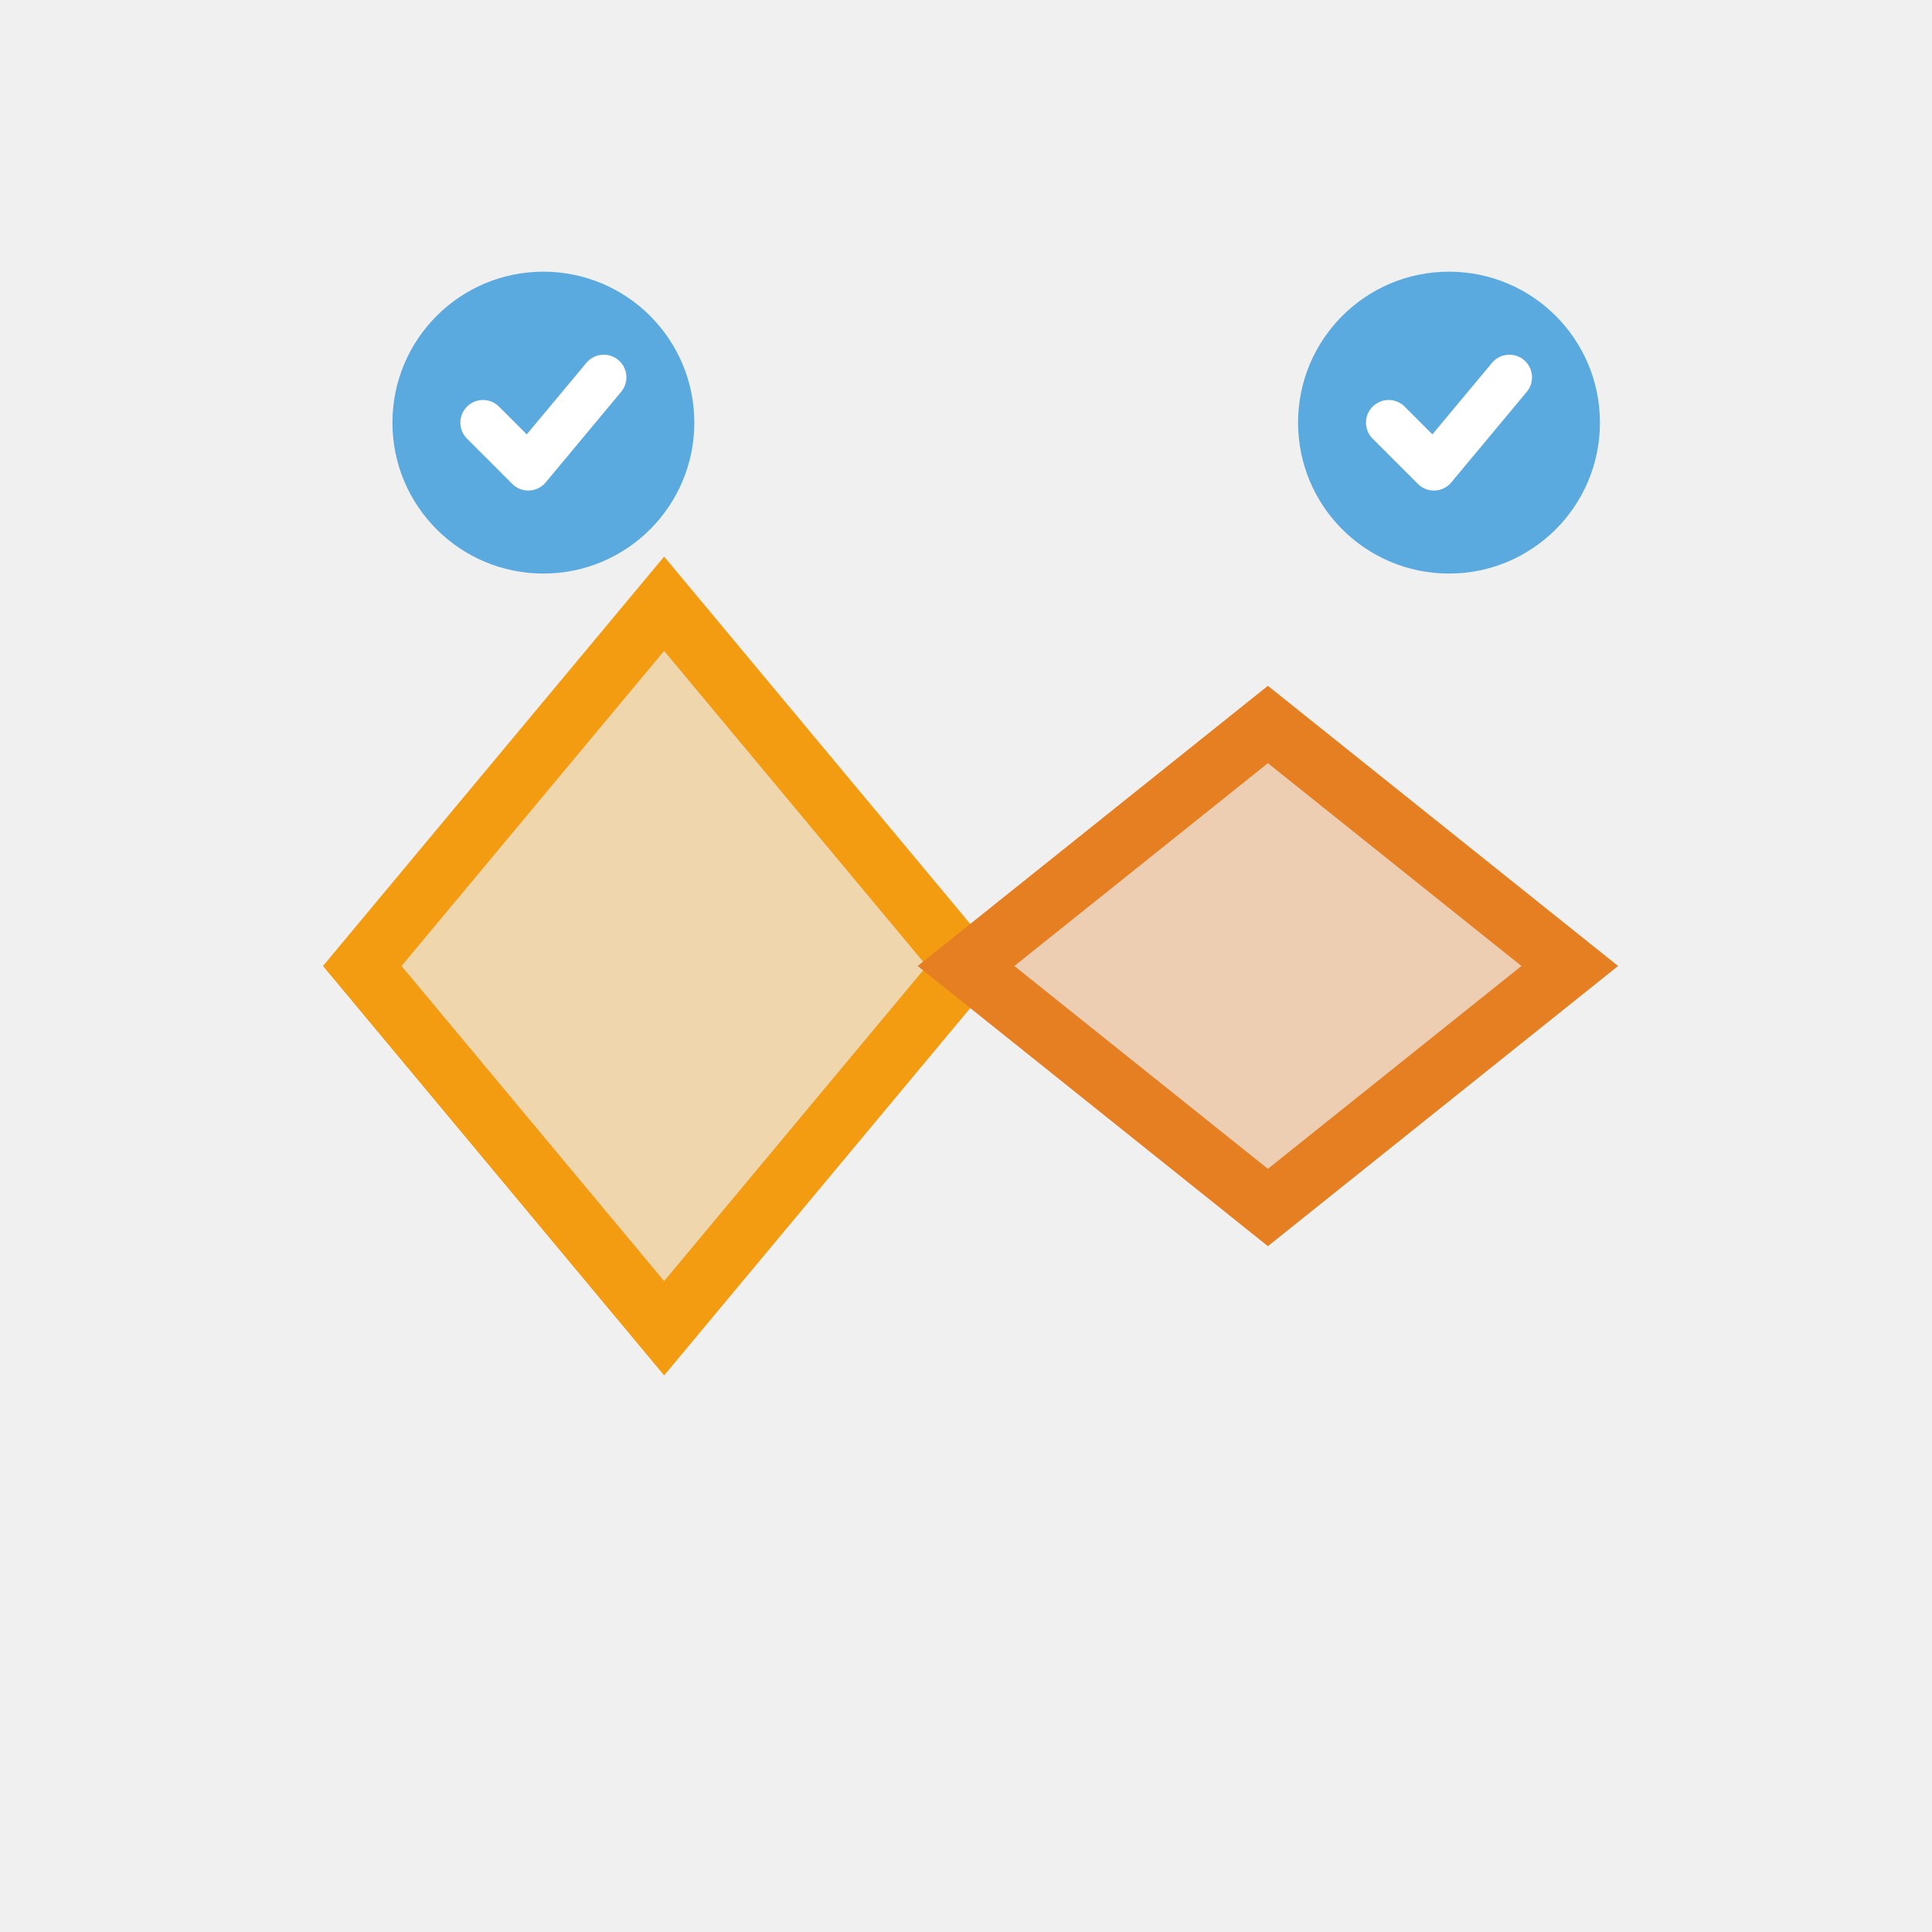
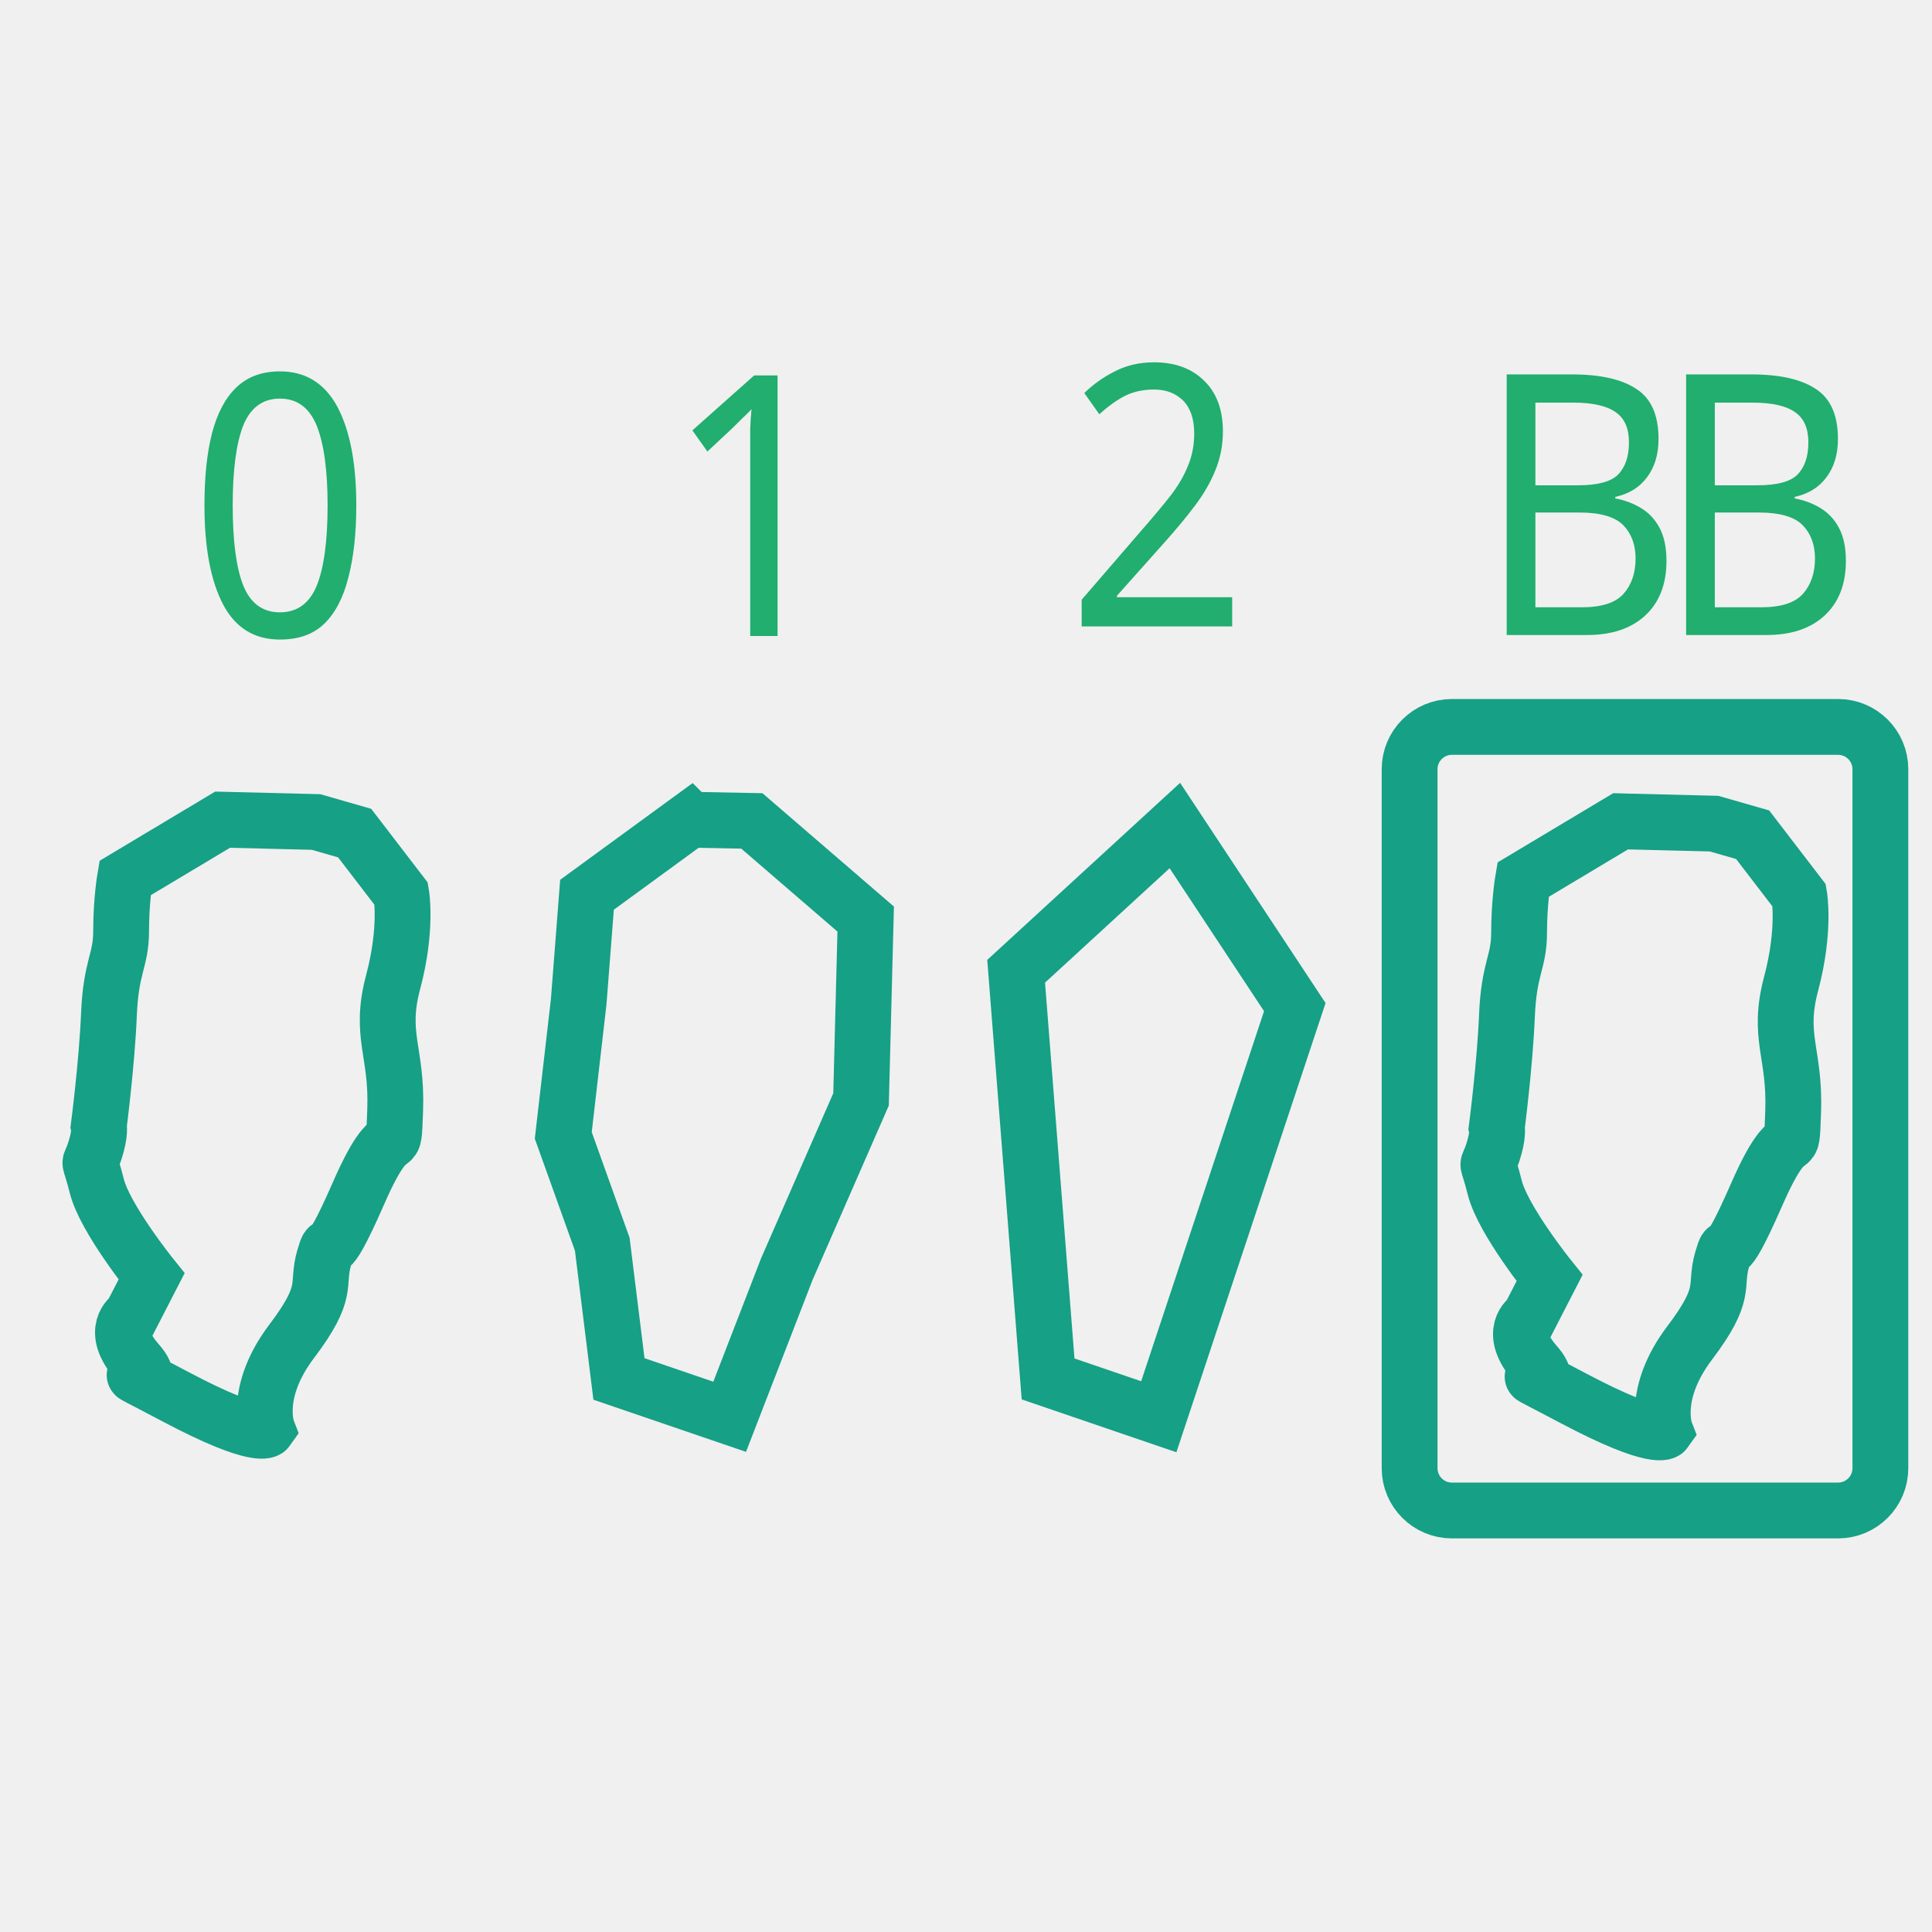
- <svg xmlns="http://www.w3.org/2000/svg" width="64" height="64" viewBox="0 0 64 64">
-   <path d="M 12 32 L 22 20 L 32 32 L 22 44 Z" fill="#F39C12" opacity="0.3" />
-   <path d="M 12 32 L 22 20 L 32 32 L 22 44 Z" fill="none" stroke="#F39C12" stroke-width="2" />
-   <path d="M 32 32 L 42 24 L 52 32 L 42 40 Z" fill="#E67E22" opacity="0.3" />
-   <path d="M 32 32 L 42 24 L 52 32 L 42 40 Z" fill="none" stroke="#E67E22" stroke-width="2" />
-   <circle cx="18" cy="14" r="5" fill="#3498DB" opacity="0.8" />
-   <path d="M 16 14 L 17.5 15.5 L 20 12.5" fill="none" stroke="white" stroke-width="1.5" stroke-linecap="round" stroke-linejoin="round" />
-   <circle cx="48" cy="14" r="5" fill="#3498DB" opacity="0.8" />
-   <path d="M 46 14 L 47.5 15.5 L 50 12.5" fill="none" stroke="white" stroke-width="1.5" stroke-linecap="round" stroke-linejoin="round" />
+ <svg xmlns="http://www.w3.org/2000/svg" width="64" height="64" viewBox="0 0 64 64" version="1.1" id="svg6">
+   <defs id="defs6">
+     </defs>
+   <path style="fill:none;fill-rule:evenodd;stroke:#16a085;stroke-width:1.849;stroke-miterlimit:3.8;stroke-dasharray:none;paint-order:stroke markers fill" d="m 7.374,27.153 -3.233,1.935 c 0,0 -0.129,0.753 -0.129,1.751 0,0.998 -0.336,1.152 -0.403,2.765 -0.067,1.613 -0.336,3.686 -0.336,3.686 0,0 0.067,0.23 -0.134,0.845 -0.202,0.614 -0.202,0.077 0.067,1.152 0.269,1.075 1.815,2.995 1.815,2.995 l -0.672,1.306 c 0,0 -0.74,0.461 0.202,1.536 0.941,1.075 -1.479,-0.307 1.278,1.152 2.757,1.459 3.026,1.075 3.026,1.075 0,0 -0.471,-1.229 0.807,-2.918 1.278,-1.69 0.807,-1.843 1.076,-2.765 0.269,-0.922 -0.067,0.614 1.143,-2.15 1.21,-2.765 1.143,-0.845 1.21,-2.765 0.067,-1.92 -0.538,-2.457 -0.067,-4.224 0.471,-1.766 0.269,-2.918 0.269,-2.918 l -1.545,-2.014 -1.279,-0.367 z" id="path7" />
+   <path style="fill:none;fill-rule:evenodd;stroke:#16a085;stroke-width:1.849;stroke-miterlimit:3.8;stroke-dasharray:none;paint-order:stroke markers fill" d="m 22.851,27.153 -3.406,2.487 -0.275,3.545 -0.511,4.426 1.292,3.606 0.553,4.463 3.667,1.253 1.891,-4.886 2.461,-5.628 0.154,-5.974 -3.771,-3.251 -2.054,-0.04 z" id="path8" />
+   <path style="fill:none;fill-rule:evenodd;stroke:#16a085;stroke-width:1.849;stroke-miterlimit:3.8;stroke-dasharray:none;paint-order:stroke markers fill" d="m 33.661,32.174 1.058,13.505 3.667,1.253 4.506,-13.57 -3.973,-6.015 z" id="path9" />
+   <rect style="fill:none;fill-rule:evenodd;stroke:#16a085;stroke-width:1.849;stroke-miterlimit:3.8;stroke-dasharray:none;paint-order:stroke markers fill" id="rect9" width="15.595" height="25.957" x="46.695" y="24.08" rx="1.402" />
+   <path style="fill:none;fill-rule:evenodd;stroke:#16a085;stroke-width:1.849;stroke-miterlimit:3.8;stroke-dasharray:none;paint-order:stroke markers fill" d="M 53.684,27.207 50.451,29.142 c 0,0 -0.129,0.753 -0.129,1.751 0,0.998 -0.336,1.152 -0.403,2.765 -0.067,1.613 -0.336,3.686 -0.336,3.686 0,0 0.067,0.23 -0.134,0.845 -0.202,0.614 -0.202,0.077 0.067,1.152 0.269,1.075 1.815,2.995 1.815,2.995 l -0.672,1.306 c 0,0 -0.74,0.461 0.202,1.536 0.941,1.075 -1.479,-0.307 1.278,1.152 2.757,1.459 3.026,1.075 3.026,1.075 0,0 -0.471,-1.229 0.807,-2.918 1.278,-1.69 0.807,-1.843 1.076,-2.765 0.269,-0.922 -0.067,0.614 1.143,-2.15 1.21,-2.765 1.143,-0.845 1.21,-2.765 0.067,-1.92 -0.538,-2.457 -0.067,-4.224 0.471,-1.766 0.269,-2.918 0.269,-2.918 l -1.545,-2.014 -1.279,-0.367 z" id="path10" />
+   <text xml:space="preserve" style="font-size:11.313px;line-height:0.1;font-family:'Hammersmith One';-inkscape-font-specification:'Hammersmith One';text-align:justify;letter-spacing:-1.004px;writing-mode:lr-tb;direction:ltr;text-anchor:start;fill:#21ae6e;fill-opacity:1;fill-rule:evenodd;stroke:none;stroke-width:0.873;stroke-miterlimit:3.8;stroke-dasharray:none;paint-order:stroke markers fill" x="6.691" y="19.715" id="text10" transform="scale(0.9357228,1.068693)">
+     <tspan id="tspan10" x="6.691" y="19.715" style="font-size:11.313px;stroke-width:0.873">0</tspan>
+   </text>
+   <text xml:space="preserve" style="font-size:11.313px;line-height:0.1;font-family:'Hammersmith One';-inkscape-font-specification:'Hammersmith One';text-align:justify;letter-spacing:-1.004px;writing-mode:lr-tb;direction:ltr;text-anchor:start;fill:#21ae6e;fill-opacity:1;fill-rule:evenodd;stroke:none;stroke-width:0.873;stroke-miterlimit:3.8;stroke-dasharray:none;paint-order:stroke markers fill" x="23.511" y="19.715" id="text11" transform="scale(0.9357228,1.068693)">
+     <tspan id="tspan11" x="23.511" y="19.715" style="font-size:11.313px;stroke-width:0.873">1</tspan>
+   </text>
+   <text xml:space="preserve" style="font-size:11.313px;line-height:0.1;font-family:'Hammersmith One';-inkscape-font-specification:'Hammersmith One';text-align:justify;letter-spacing:-1.004px;writing-mode:lr-tb;direction:ltr;text-anchor:start;fill:#21ae6e;fill-opacity:1;fill-rule:evenodd;stroke:none;stroke-width:0.873;stroke-miterlimit:3.8;stroke-dasharray:none;paint-order:stroke markers fill" x="37.746" y="19.417" id="text12" transform="scale(0.9357228,1.068693)">
+     <tspan id="tspan12" x="37.746" y="19.417" style="font-size:11.313px;stroke-width:0.873">2</tspan>
+   </text>
+   <text xml:space="preserve" style="font-size:11.313px;line-height:0.1;font-family:'Hammersmith One';-inkscape-font-specification:'Hammersmith One';text-align:justify;letter-spacing:-1.004px;writing-mode:lr-tb;direction:ltr;text-anchor:start;fill:#21ae6e;fill-opacity:1;fill-rule:evenodd;stroke:none;stroke-width:0.873;stroke-miterlimit:3.8;stroke-dasharray:none;paint-order:stroke markers fill" x="52.246" y="19.682" id="text13" transform="scale(0.9357228,1.068693)">
+     <tspan id="tspan13" x="52.246" y="19.682" style="font-size:11.313px;stroke-width:0.873">BB</tspan>
+   </text>
</svg>
